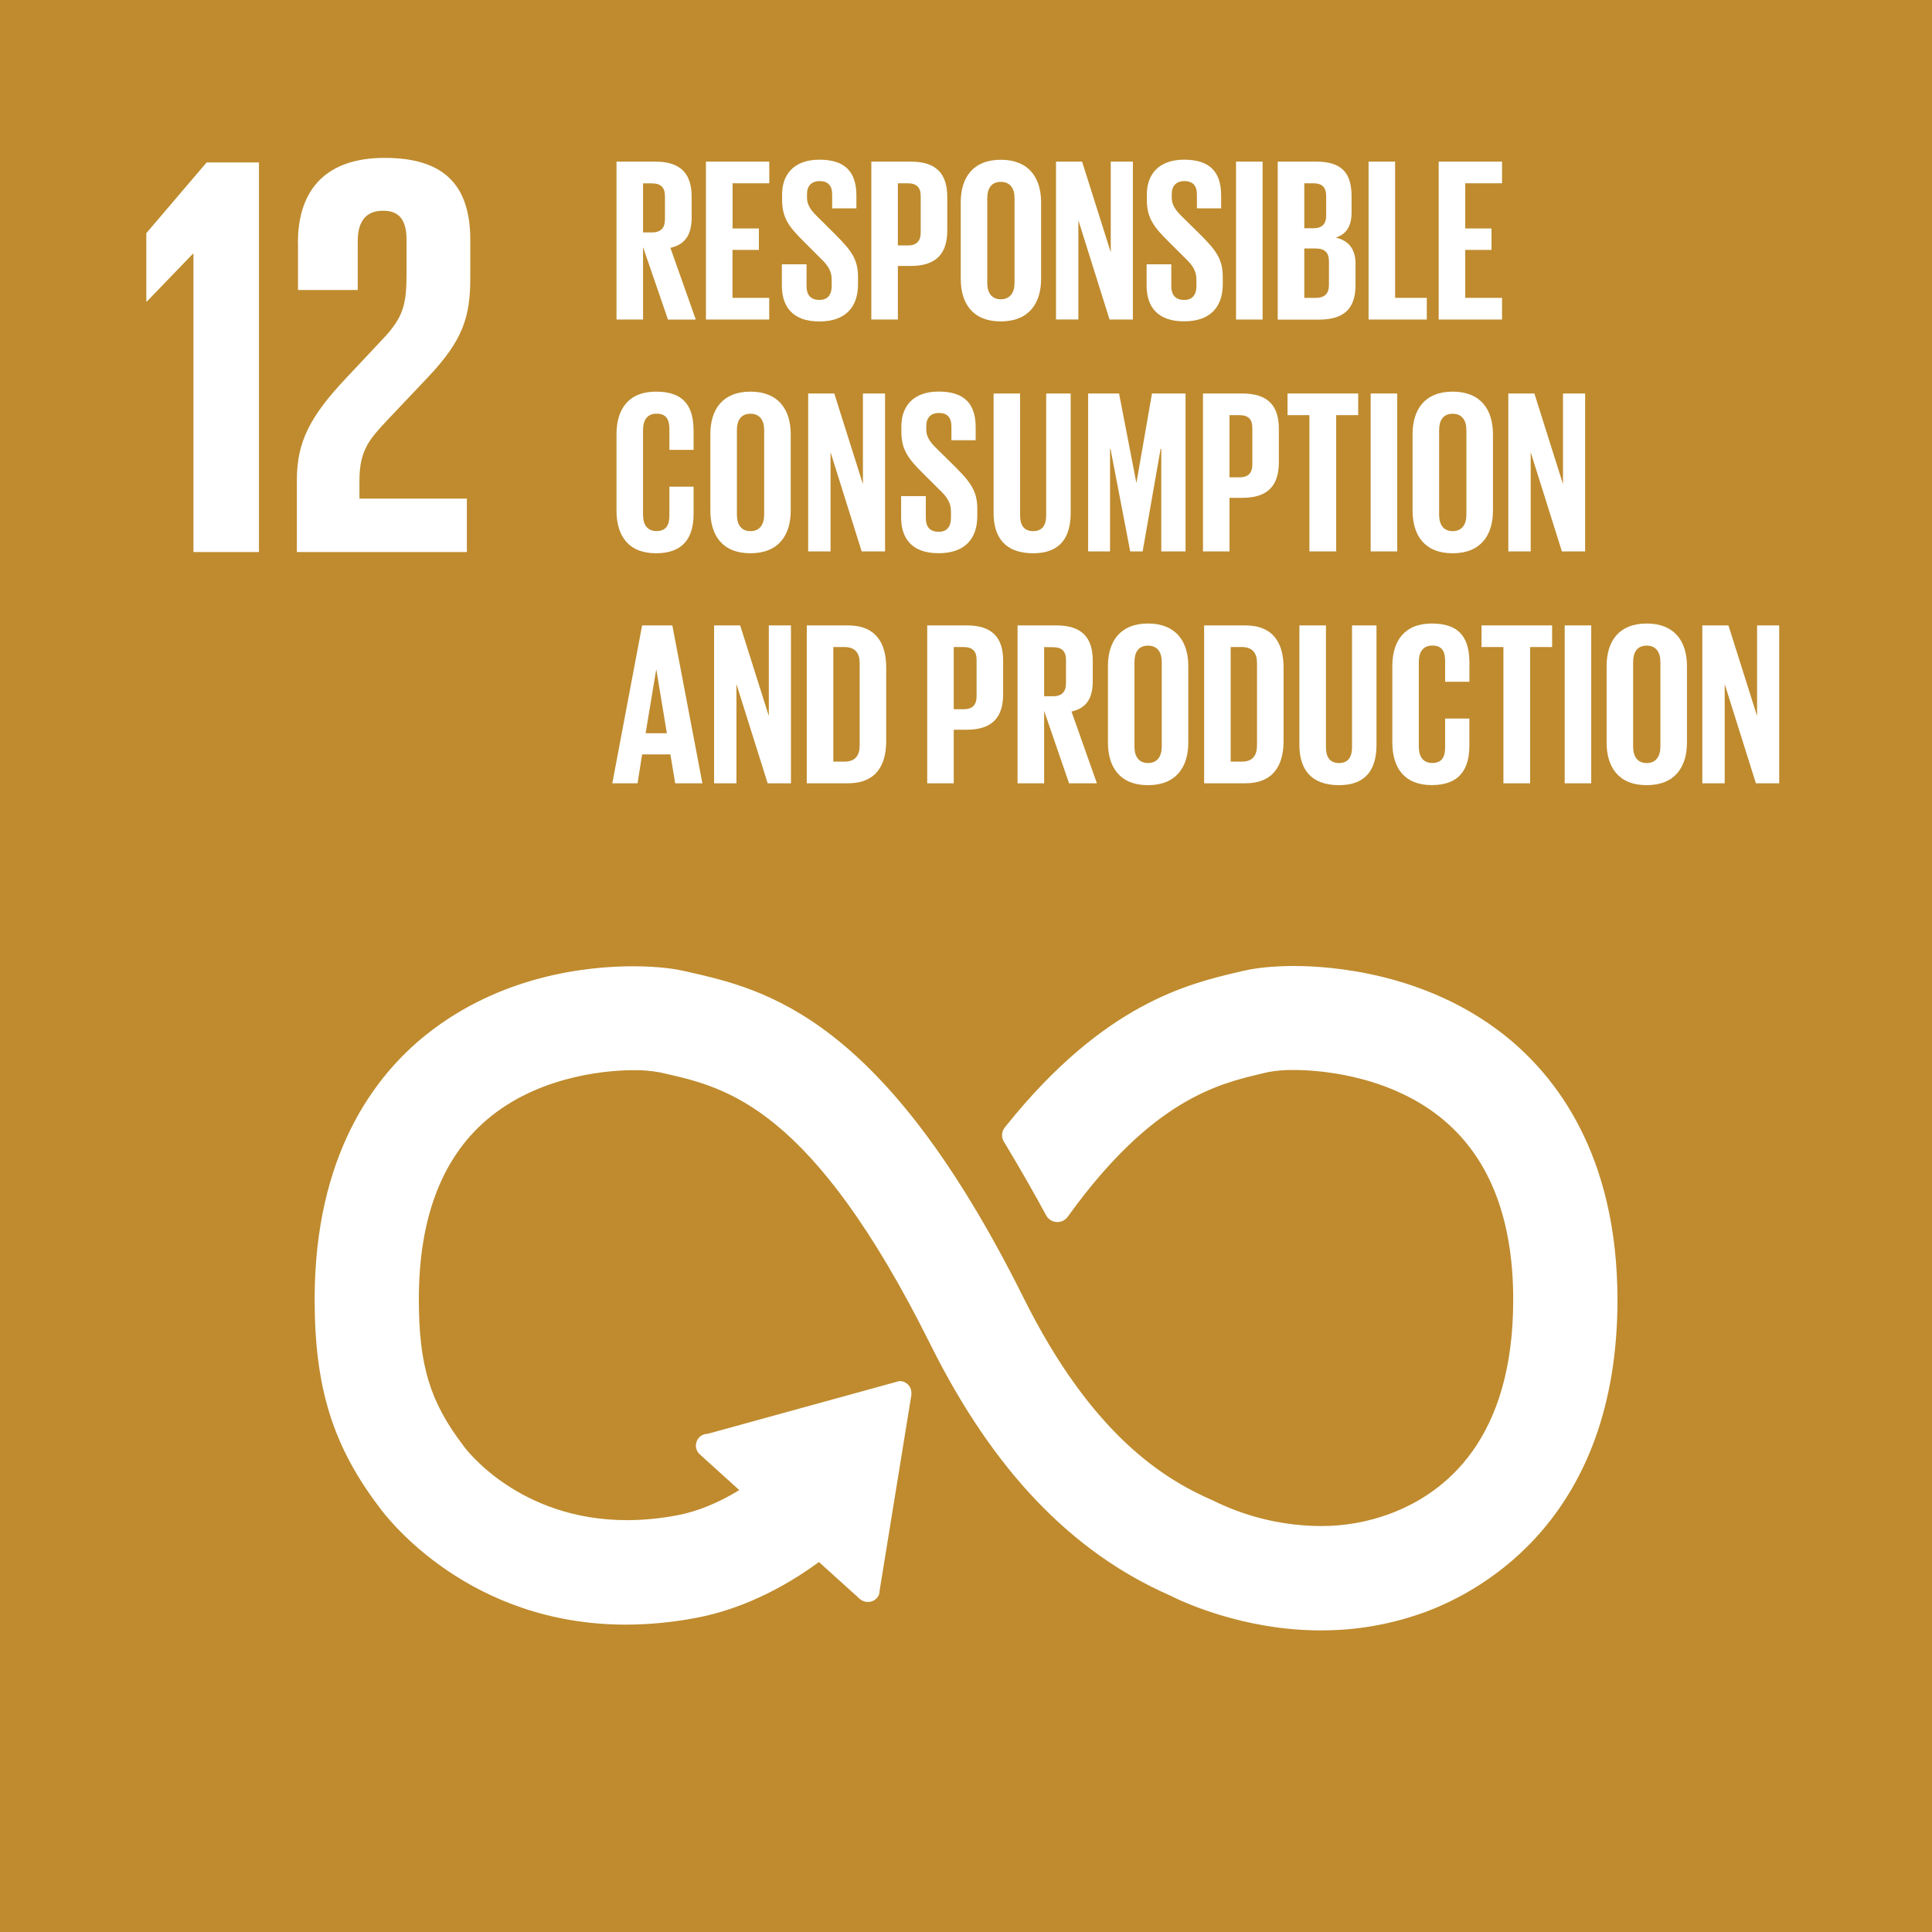
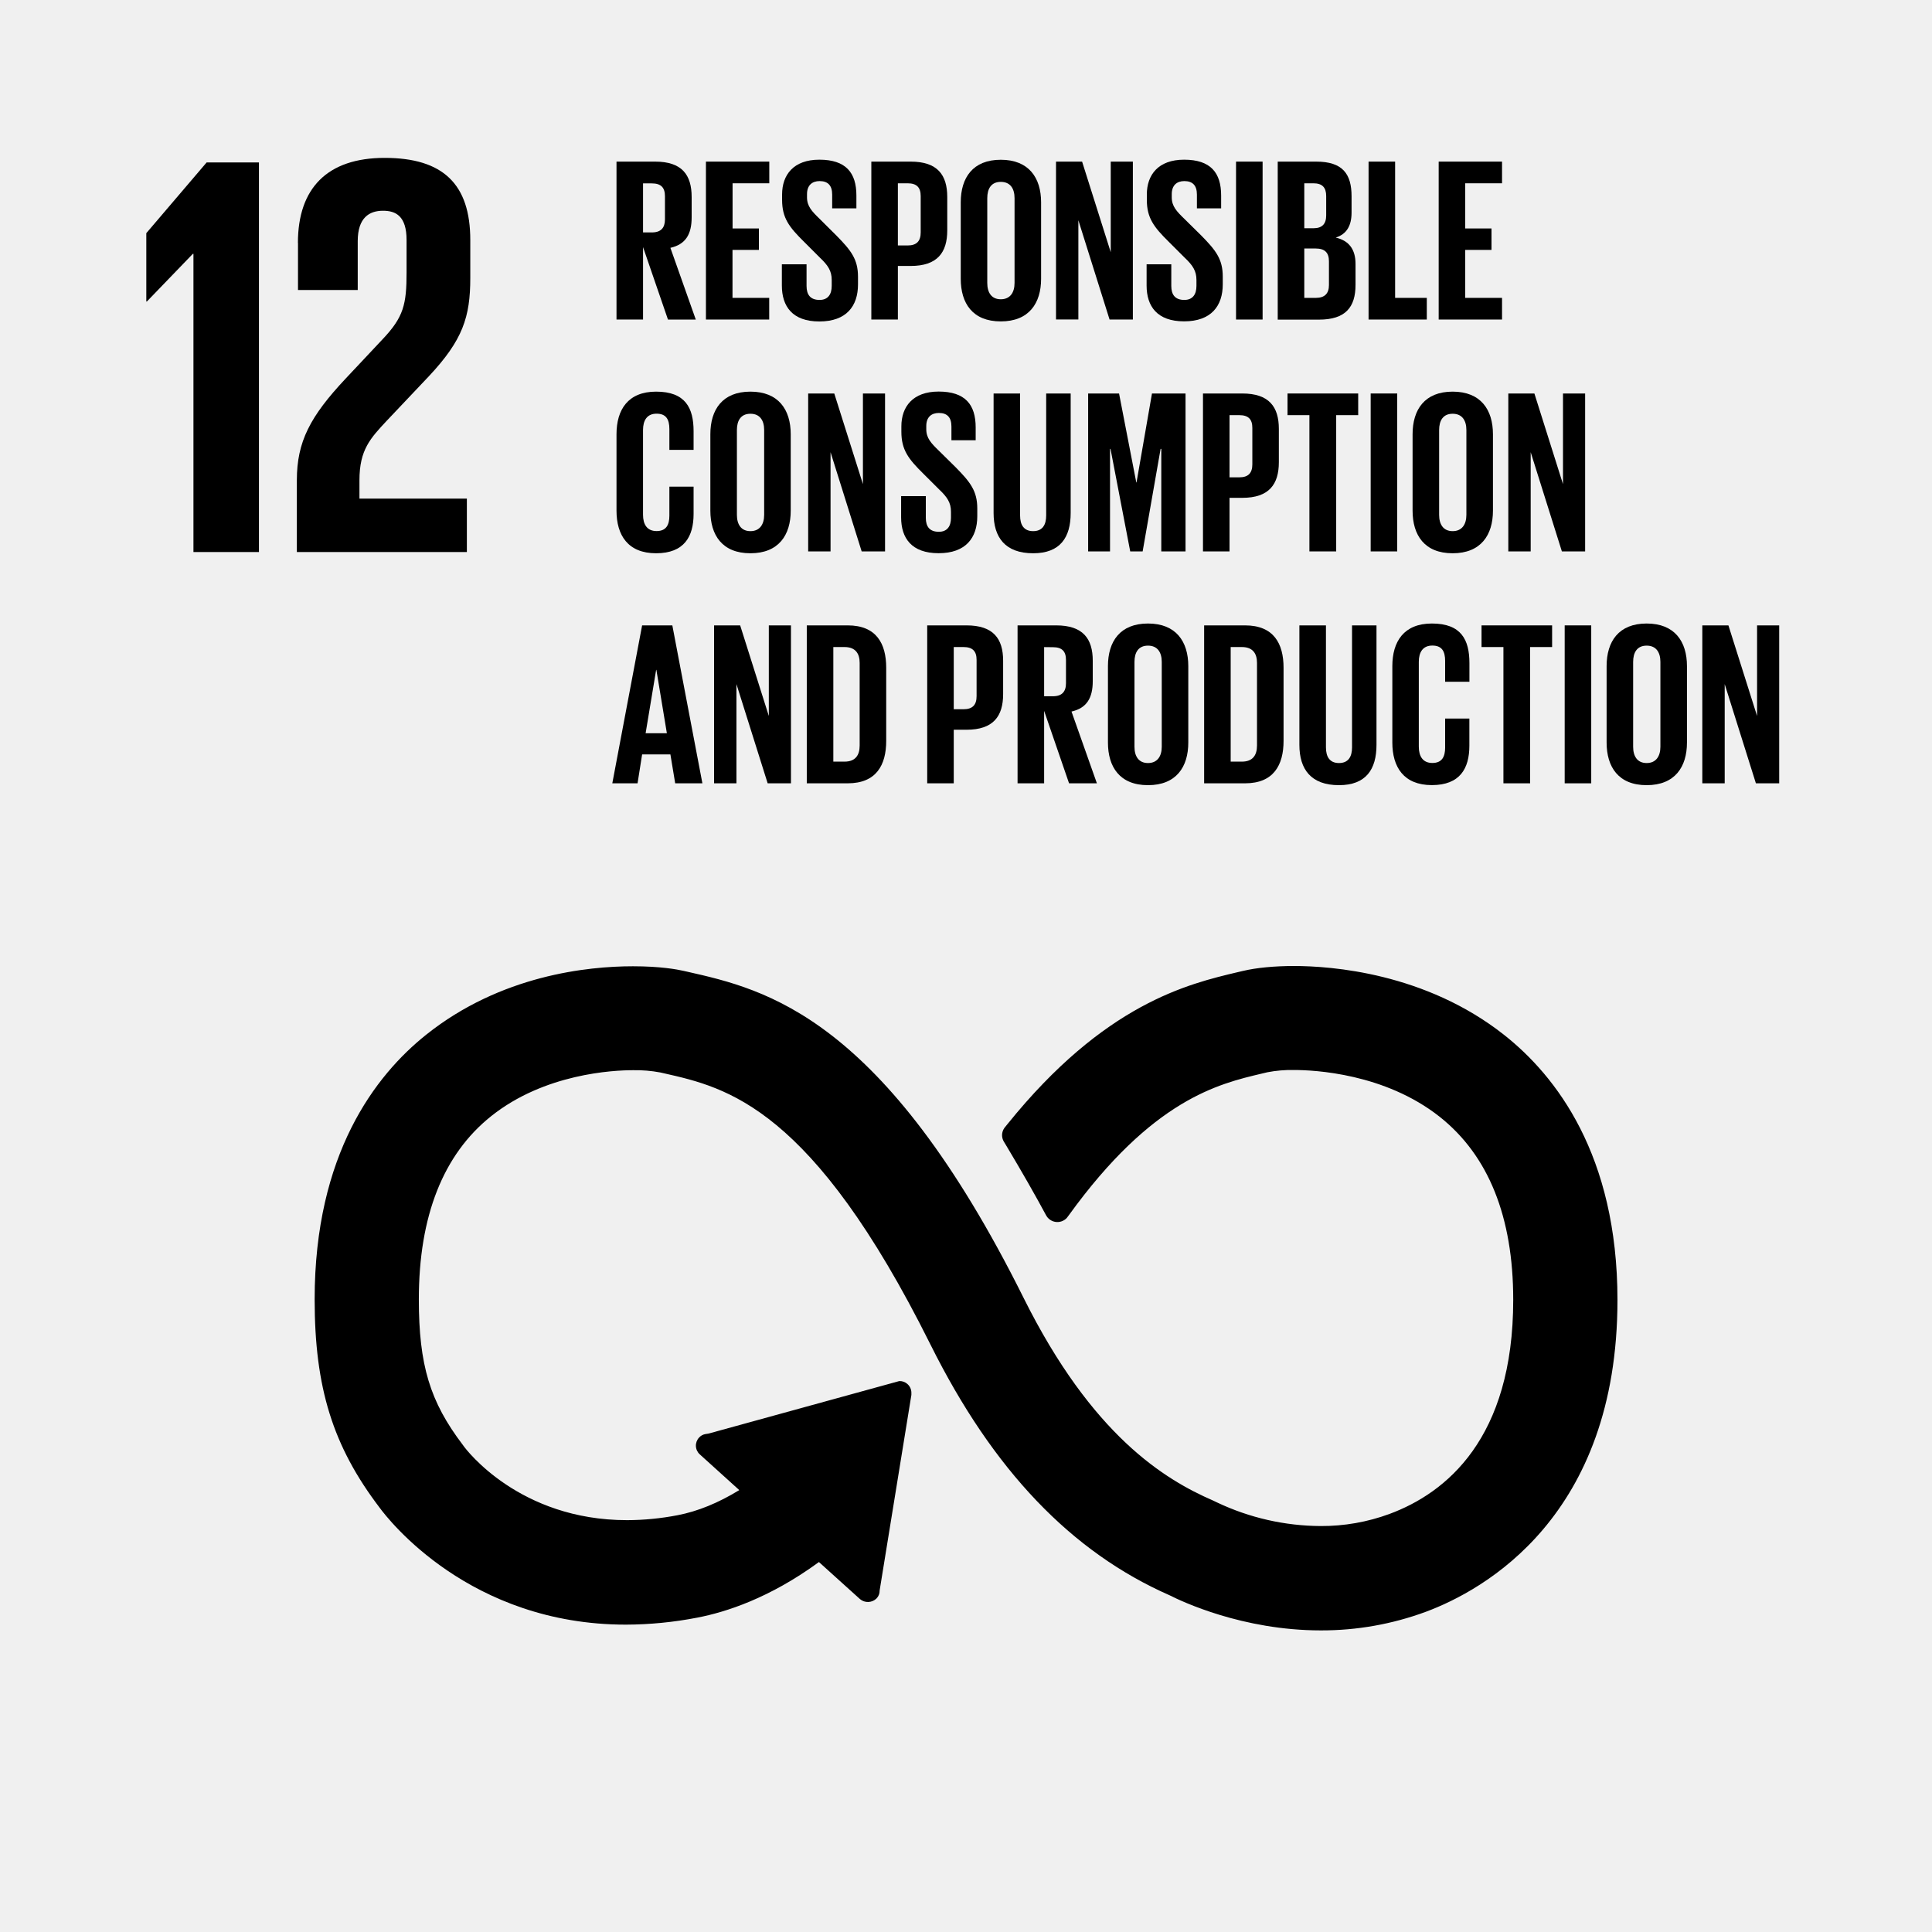
- <svg xmlns="http://www.w3.org/2000/svg" id="Layer_1" data-name="Layer 1" viewBox="0 0 1000 1000">
+ <svg xmlns="http://www.w3.org/2000/svg" id="Layer_1" data-name="Layer 1" viewBox="0 0 1000 1000" focusable="false">
+   <link type="text/css" rel="stylesheet" id="dark-mode-general-link" />
+   <link type="text/css" rel="stylesheet" id="dark-mode-custom-link" />
+   <style type="text/css" id="dark-mode-custom-style" />
  <defs>
    <style>
-       .cls-1 {
-         fill: #bf8b2e;
-       }
- 
      .cls-2 {
-         fill: #fff;
+         fill: currentColour;
      }
    </style>
  </defs>
-   <rect id="_Path_" data-name="&lt;Path&gt;" class="cls-1" y="-0.03" width="1000" height="1000.06" />
  <polygon id="_Path_2" data-name="&lt;Path&gt;" class="cls-2" points="99.82 131.38 100.13 131.38 100.13 285.73 134.03 285.73 134.03 84.09 106.94 84.09 75.73 120.68 75.73 156.06 76.02 156.06 99.82 131.38" />
  <path id="_Path_3" data-name="&lt;Path&gt;" class="cls-2" d="M154.24,125.74v24.37h30.92V124.83c0-12.18,6-15.75,13.09-15.75,6.55,0,12.19,2.67,12.19,15.17v16.64c0,16.67-1.48,23.2-12.5,34.8l-19,20.23c-18.43,19.63-25.29,32.71-25.29,52.64v37.18h88V258.07H186.05v-9.51c0-15.77,5.65-21.71,14.27-30.93L222,194.73c17.55-18.73,21.42-30.64,21.42-50.86V124.25c0-28.86-14-42.53-44.32-42.53-29.74,0-44.9,15.76-44.9,44" />
  <path id="_Path_4" data-name="&lt;Path&gt;" class="cls-2" d="M778.55,535.68C737.77,503.47,688.87,500,669.74,500c-10.09,0-19.43.9-26.27,2.53l-2.68.62c-25.83,6.1-69.06,16.31-119.39,78.77l-1.48,1.83a6.54,6.54,0,0,0-1.26,3.78,6.69,6.69,0,0,0,.89,3.31l1.14,1.87q12.46,20.85,20.7,36.21a6.65,6.65,0,0,0,10.76,1.51c.35-.46.71-.95,1-1.32C596.57,569,630.63,561,653.17,555.67L656,555a66,66,0,0,1,13.8-1.17c10.48,0,46.91,1.74,75.33,24.18,25.29,20,38.11,51.84,38.11,94.75,0,71.92-34.79,100-64,110.84a101.61,101.61,0,0,1-35.68,6.28A126.64,126.64,0,0,1,630,777.69l-2.09-1c-25.11-10.9-62.6-33.63-98.05-104.81-72.66-146-133.7-159.78-174.12-168.93l-2.12-.47c-3.1-.71-11.84-2.34-26-2.34-23.4,0-68.42,4.6-107,35.4-26.34,21-57.76,61.83-57.76,137,0,45.77,9.43,76,33.6,107.79,4.54,6.2,46.65,60.58,127.5,60.58a196.78,196.78,0,0,0,36.92-3.62c14.76-2.82,37.54-10.12,63-28.78l21.25,19.18a6.36,6.36,0,0,0,8.63-.4,5.6,5.6,0,0,0,1.53-4l16.44-101.28,0-1.18a6,6,0,0,0-2-4.42,5.92,5.92,0,0,0-4.26-1.57h0L366.81,742l-1.88.31a5.74,5.74,0,0,0-3.13,1.81,6.1,6.1,0,0,0,.42,8.67l20.43,18.48c-10.74,6.59-21.48,11-31.92,13a139.84,139.84,0,0,1-26.16,2.56c-55.87,0-83.36-36.67-84.49-38.22l-.55-.76c-17-22.33-22.74-41.34-22.74-75.34,0-43.06,12.6-75,37.45-94.8,27.65-22.06,63.23-23.78,73.49-23.78a69.38,69.38,0,0,1,14,1.17l2.18.49c32.26,7.31,76.44,17.31,137.7,140.35,32.35,65,72.92,107.44,123.91,129.84,5.93,3,37.56,18.11,78.1,18.11a155.58,155.58,0,0,0,54.5-9.67c29.78-11.11,99.08-49.1,99.08-161.42C837.17,597.72,805.29,556.8,778.55,535.68Z" />
  <g id="_Group_" data-name="&lt;Group&gt;">
    <path id="_Compound_Path_" data-name="&lt;Compound Path&gt;" class="cls-2" d="M332.84,127.9v37.49H319.1V83.65h20C353,83.65,358,90.52,358,102v10.49c0,8.8-3.14,14-11,15.79l13.14,37.13H345.74Zm0-33V120.3h4.58c4.71,0,6.76-2.41,6.76-6.75v-12c0-4.46-2.05-6.63-6.76-6.63Z" />
    <path id="_Compound_Path_2" data-name="&lt;Compound Path&gt;" class="cls-2" d="M365.39,83.65h32.79V94.87h-19v23.38h13.62v11.1H379.14v24.83h19v11.21H365.39Z" />
    <path id="_Compound_Path_3" data-name="&lt;Compound Path&gt;" class="cls-2" d="M404.69,147.79v-11h12.78V148c0,4.58,2,7.24,6.75,7.24,4.34,0,6.27-2.9,6.27-7.24V144.9c0-4.7-1.93-7.6-6.15-11.58l-8.07-8.07c-7.84-7.72-11.46-12.42-11.46-21.83v-2.77c0-10.13,5.91-18,19.29-18,13.75,0,19.17,6.75,19.17,18.56v6.64H430.73v-7.12c0-4.7-2.17-7-6.51-7-3.85,0-6.51,2.17-6.51,6.75v1.69c0,4.58,2.53,7.23,6.51,11.09L433,122c7.48,7.6,11.1,12.18,11.1,21.22v4c0,11.21-6,19.17-20,19.17S404.69,158.52,404.69,147.79Z" />
    <path id="_Compound_Path_4" data-name="&lt;Compound Path&gt;" class="cls-2" d="M451,83.65h20.37c13.86,0,18.93,6.87,18.93,18.33v17.24c0,11.45-5.07,18.44-18.93,18.44h-6.63v27.73H451Zm13.74,11.22v32.18h5.06c4.7,0,6.75-2.29,6.75-6.75V101.5c0-4.46-2.05-6.63-6.75-6.63Z" />
    <path id="_Compound_Path_5" data-name="&lt;Compound Path&gt;" class="cls-2" d="M497.28,144.29V104.75c0-12.78,6.27-22.06,20.73-22.06s20.86,9.28,20.86,22.06v39.54c0,12.66-6.27,22.07-20.86,22.07S497.28,157,497.28,144.29Zm27.85,2.17V102.58c0-4.94-2.17-8.44-7.12-8.44s-7,3.5-7,8.44v43.88c0,4.95,2.17,8.44,7,8.44S525.13,151.41,525.13,146.46Z" />
    <path id="_Compound_Path_6" data-name="&lt;Compound Path&gt;" class="cls-2" d="M558.16,114v51.36H546.59V83.65h13.5l14.83,46.9V83.65h11.45v81.74H574.31Z" />
    <path id="_Compound_Path_7" data-name="&lt;Compound Path&gt;" class="cls-2" d="M593.48,147.79v-11h12.78V148c0,4.58,2,7.24,6.75,7.24,4.34,0,6.27-2.9,6.27-7.24V144.9c0-4.7-1.93-7.6-6.15-11.58l-8.08-8.07c-7.83-7.72-11.45-12.42-11.45-21.83v-2.77c0-10.13,5.91-18,19.29-18,13.74,0,19.17,6.75,19.17,18.56v6.64H619.52v-7.12c0-4.7-2.17-7-6.51-7-3.86,0-6.51,2.17-6.51,6.75v1.69c0,4.58,2.53,7.23,6.51,11.09l8.8,8.68c7.48,7.6,11.09,12.18,11.09,21.22v4c0,11.21-6,19.17-20,19.17S593.48,158.52,593.48,147.79Z" />
    <path id="_Compound_Path_8" data-name="&lt;Compound Path&gt;" class="cls-2" d="M639.77,83.65h13.75v81.74H639.77Z" />
    <path id="_Compound_Path_9" data-name="&lt;Compound Path&gt;" class="cls-2" d="M661.35,83.65h19.9c13.74,0,18.32,6.39,18.32,18v8.32c0,6.87-2.53,11.21-8.2,13,6.87,1.56,10.25,6.14,10.25,13.62v10.85c0,11.57-5.18,18-18.93,18H661.35Zm13.75,34.48h4.82c4.46,0,6.51-2.29,6.51-6.63v-10c0-4.46-2-6.63-6.63-6.63h-4.7Zm0,10.49v25.56h6c4.59,0,6.76-2.29,6.76-6.63v-12.3c0-4.34-2-6.63-6.88-6.63Z" />
    <path id="_Compound_Path_10" data-name="&lt;Compound Path&gt;" class="cls-2" d="M708.37,83.65h13.74v70.53h16.4v11.21H708.37Z" />
    <path id="_Compound_Path_11" data-name="&lt;Compound Path&gt;" class="cls-2" d="M744.66,83.65h32.79V94.87H758.4v23.38H772v11.1H758.4v24.83h19.05v11.21H744.66Z" />
  </g>
  <g id="_Group_2" data-name="&lt;Group&gt;">
    <path id="_Compound_Path_12" data-name="&lt;Compound Path&gt;" class="cls-2" d="M319.1,264.31V224.77c0-12.78,6-22.06,20.49-22.06,15.19,0,19.41,8.44,19.41,20.49v9.65H346.47V222.12c0-5.07-1.69-8-6.64-8s-7,3.5-7,8.44v43.88c0,4.94,2.05,8.44,7,8.44s6.64-3.13,6.64-8V251.89H359V266c0,11.69-4.82,20.37-19.41,20.37S319.1,277,319.1,264.31Z" />
    <path id="_Compound_Path_13" data-name="&lt;Compound Path&gt;" class="cls-2" d="M367.68,264.31V224.77c0-12.78,6.27-22.06,20.74-22.06s20.86,9.28,20.86,22.06v39.54c0,12.66-6.27,22.06-20.86,22.06S367.68,277,367.68,264.31Zm27.85,2.17V222.6c0-4.94-2.17-8.44-7.11-8.44s-7,3.5-7,8.44v43.88c0,4.94,2.17,8.44,7,8.44S395.53,271.42,395.53,266.48Z" />
    <path id="_Compound_Path_14" data-name="&lt;Compound Path&gt;" class="cls-2" d="M429.89,234.05v51.36H418.31V203.67h13.51l14.83,46.9v-46.9H458.1v81.74H446Z" />
    <path id="_Compound_Path_15" data-name="&lt;Compound Path&gt;" class="cls-2" d="M466.42,267.81v-11H479.2v11.21c0,4.58,2,7.23,6.75,7.23,4.34,0,6.27-2.89,6.27-7.23v-3.14c0-4.7-1.93-7.59-6.15-11.57L478,245.26c-7.84-7.71-11.45-12.41-11.45-21.82v-2.77c0-10.13,5.9-18,19.29-18,13.74,0,19.17,6.75,19.17,18.56v6.63H492.46v-7.11c0-4.7-2.17-7-6.51-7-3.86,0-6.51,2.17-6.51,6.75v1.69c0,4.58,2.53,7.23,6.51,11.09l8.8,8.68c7.47,7.59,11.09,12.17,11.09,21.22v4c0,11.21-6,19.16-20,19.16S466.42,278.54,466.42,267.81Z" />
    <path id="_Compound_Path_16" data-name="&lt;Compound Path&gt;" class="cls-2" d="M554.18,203.67v61.85c0,12.66-5.42,20.85-19.41,20.85-14.47,0-20.49-8.19-20.49-20.85V203.67H528v63.17c0,4.83,1.93,8.08,6.75,8.08s6.75-3.25,6.75-8.08V203.67Z" />
    <path id="_Compound_Path_17" data-name="&lt;Compound Path&gt;" class="cls-2" d="M601.08,232.36h-.36l-9.29,53.05H585L574.8,232.36h-.25v53.05H563.22V203.67h16l8.92,46.05h.12l8-46.05h17.37v81.74H601.08Z" />
    <path id="_Compound_Path_18" data-name="&lt;Compound Path&gt;" class="cls-2" d="M622.66,203.67H643c13.86,0,18.93,6.87,18.93,18.33v17.24c0,11.45-5.07,18.44-18.93,18.44H636.4v27.73H622.66Zm13.74,11.21v32.19h5.06c4.71,0,6.75-2.29,6.75-6.75V221.51c0-4.46-2-6.63-6.75-6.63Z" />
    <path id="_Compound_Path_19" data-name="&lt;Compound Path&gt;" class="cls-2" d="M666.42,203.67H703v11.21H691.61v70.53H677.75V214.88H666.42Z" />
    <path id="_Compound_Path_20" data-name="&lt;Compound Path&gt;" class="cls-2" d="M709.46,203.67H723.2v81.74H709.46Z" />
    <path id="_Compound_Path_21" data-name="&lt;Compound Path&gt;" class="cls-2" d="M731.15,264.31V224.77c0-12.78,6.27-22.06,20.74-22.06s20.86,9.28,20.86,22.06v39.54c0,12.66-6.27,22.06-20.86,22.06S731.15,277,731.15,264.31ZM759,266.48V222.6c0-4.94-2.17-8.44-7.11-8.44s-7,3.5-7,8.44v43.88c0,4.94,2.17,8.44,7,8.44S759,271.42,759,266.48Z" />
    <path id="_Compound_Path_22" data-name="&lt;Compound Path&gt;" class="cls-2" d="M792.28,234.05v51.36H780.7V203.67h13.5L809,250.57v-46.9h11.46v81.74H808.43Z" />
  </g>
  <g id="_Group_3" data-name="&lt;Group&gt;">
    <path id="_Compound_Path_23" data-name="&lt;Compound Path&gt;" class="cls-2" d="M316.93,405.44l15.43-81.74H348l15.56,81.74H349.48L347,390.49H332.36L330,405.44Zm17.24-25.92h11l-5.43-32.8h-.12Z" />
    <path id="_Compound_Path_24" data-name="&lt;Compound Path&gt;" class="cls-2" d="M381.18,354.08v51.36H369.61V323.7h13.5l14.83,46.89V323.7H409.4v81.74H397.34Z" />
    <path id="_Compound_Path_25" data-name="&lt;Compound Path&gt;" class="cls-2" d="M458.7,345.64v37.85c0,12.54-5.18,21.95-19.89,21.95H417.59V323.7h21.22C453.52,323.7,458.7,333,458.7,345.64Zm-21.58,48.58c5.67,0,7.84-3.37,7.84-8.32V343.11c0-4.83-2.17-8.2-7.84-8.2h-5.79v59.31Z" />
    <path id="_Compound_Path_26" data-name="&lt;Compound Path&gt;" class="cls-2" d="M479.92,323.7h20.37c13.87,0,18.93,6.87,18.93,18.32v17.24c0,11.45-5.06,18.45-18.93,18.45h-6.63v27.73H479.92Zm13.74,11.21V367.1h5.06c4.71,0,6.76-2.29,6.76-6.75V341.54c0-4.46-2.05-6.63-6.76-6.63Z" />
    <path id="_Compound_Path_27" data-name="&lt;Compound Path&gt;" class="cls-2" d="M540.44,367.94v37.5H526.69V323.7h20c13.86,0,18.92,6.87,18.92,18.32v10.49c0,8.8-3.13,14-11,15.79l13.14,37.14H553.34Zm0-33v25.44H545c4.7,0,6.75-2.41,6.75-6.76v-12c0-4.46-2-6.63-6.75-6.63Z" />
    <path id="_Compound_Path_28" data-name="&lt;Compound Path&gt;" class="cls-2" d="M573.47,384.34V344.79c0-12.78,6.27-22.06,20.73-22.06s20.86,9.28,20.86,22.06v39.55c0,12.66-6.27,22.06-20.86,22.06S573.47,397,573.47,384.34Zm27.85,2.17V342.62c0-4.94-2.17-8.44-7.12-8.44s-7,3.5-7,8.44v43.89c0,4.94,2.17,8.44,7,8.44S601.32,391.45,601.32,386.51Z" />
    <path id="_Compound_Path_29" data-name="&lt;Compound Path&gt;" class="cls-2" d="M664.37,345.64v37.85c0,12.54-5.19,21.95-19.89,21.95H623.26V323.7h21.22C659.18,323.7,664.37,333,664.37,345.64Zm-21.58,48.58c5.67,0,7.83-3.37,7.83-8.32V343.11c0-4.83-2.16-8.2-7.83-8.2H637v59.31Z" />
    <path id="_Compound_Path_30" data-name="&lt;Compound Path&gt;" class="cls-2" d="M712.47,323.7v61.84c0,12.66-5.43,20.86-19.41,20.86-14.47,0-20.5-8.2-20.5-20.86V323.7h13.75v63.17c0,4.82,1.93,8.08,6.75,8.08s6.75-3.26,6.75-8.08V323.7Z" />
    <path id="_Compound_Path_31" data-name="&lt;Compound Path&gt;" class="cls-2" d="M720.67,384.34V344.79c0-12.78,6-22.06,20.49-22.06,15.19,0,19.41,8.44,19.41,20.5v9.64H748V342.14c0-5.06-1.68-8-6.63-8s-7,3.5-7,8.44v43.89c0,4.94,2.05,8.44,7,8.44s6.63-3.14,6.63-8V371.92h12.54V386c0,11.69-4.82,20.37-19.41,20.37S720.67,397,720.67,384.34Z" />
    <path id="_Compound_Path_32" data-name="&lt;Compound Path&gt;" class="cls-2" d="M766.84,323.7h36.53v11.21H792v70.53H778.17V334.91H766.84Z" />
    <path id="_Compound_Path_33" data-name="&lt;Compound Path&gt;" class="cls-2" d="M809.88,323.7h13.74v81.74H809.88Z" />
    <path id="_Compound_Path_34" data-name="&lt;Compound Path&gt;" class="cls-2" d="M831.58,384.34V344.79c0-12.78,6.26-22.06,20.73-22.06s20.86,9.28,20.86,22.06v39.55c0,12.66-6.27,22.06-20.86,22.06S831.58,397,831.58,384.34Zm27.84,2.17V342.62c0-4.94-2.17-8.44-7.11-8.44s-7,3.5-7,8.44v43.89c0,4.94,2.17,8.44,7,8.44S859.42,391.45,859.42,386.51Z" />
    <path id="_Compound_Path_35" data-name="&lt;Compound Path&gt;" class="cls-2" d="M892.7,354.08v51.36H881.12V323.7h13.51l14.83,46.89V323.7h11.45v81.74H908.85Z" />
  </g>
</svg>
